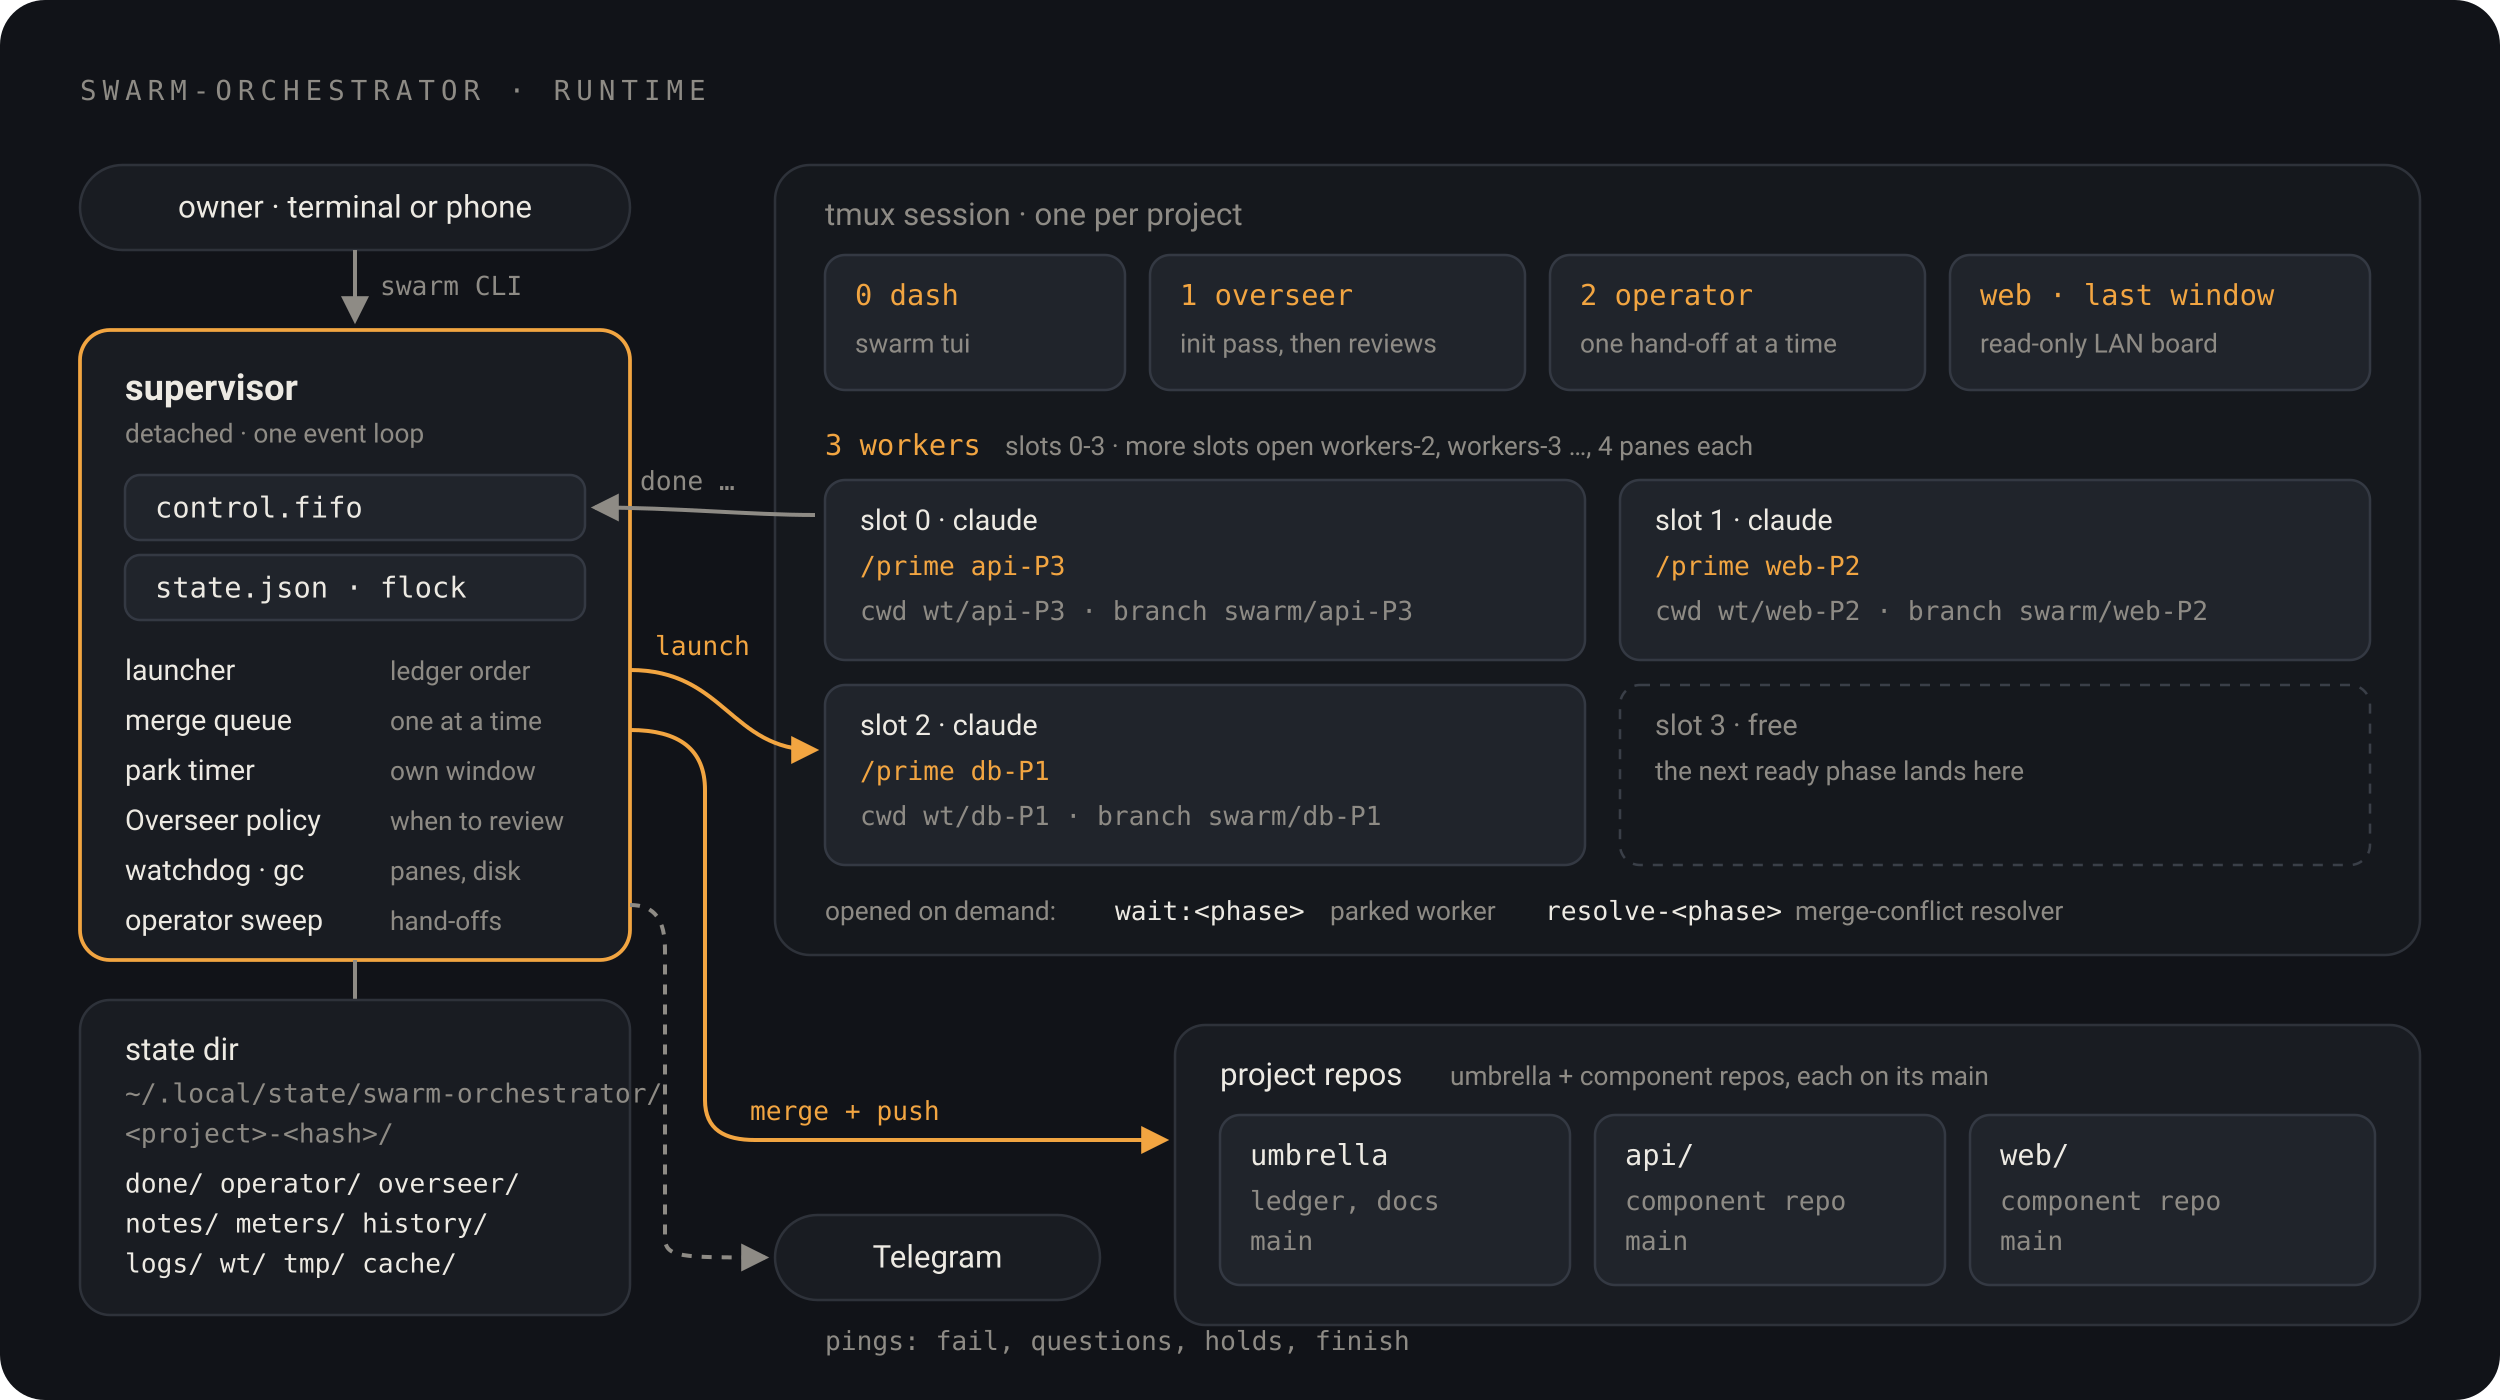
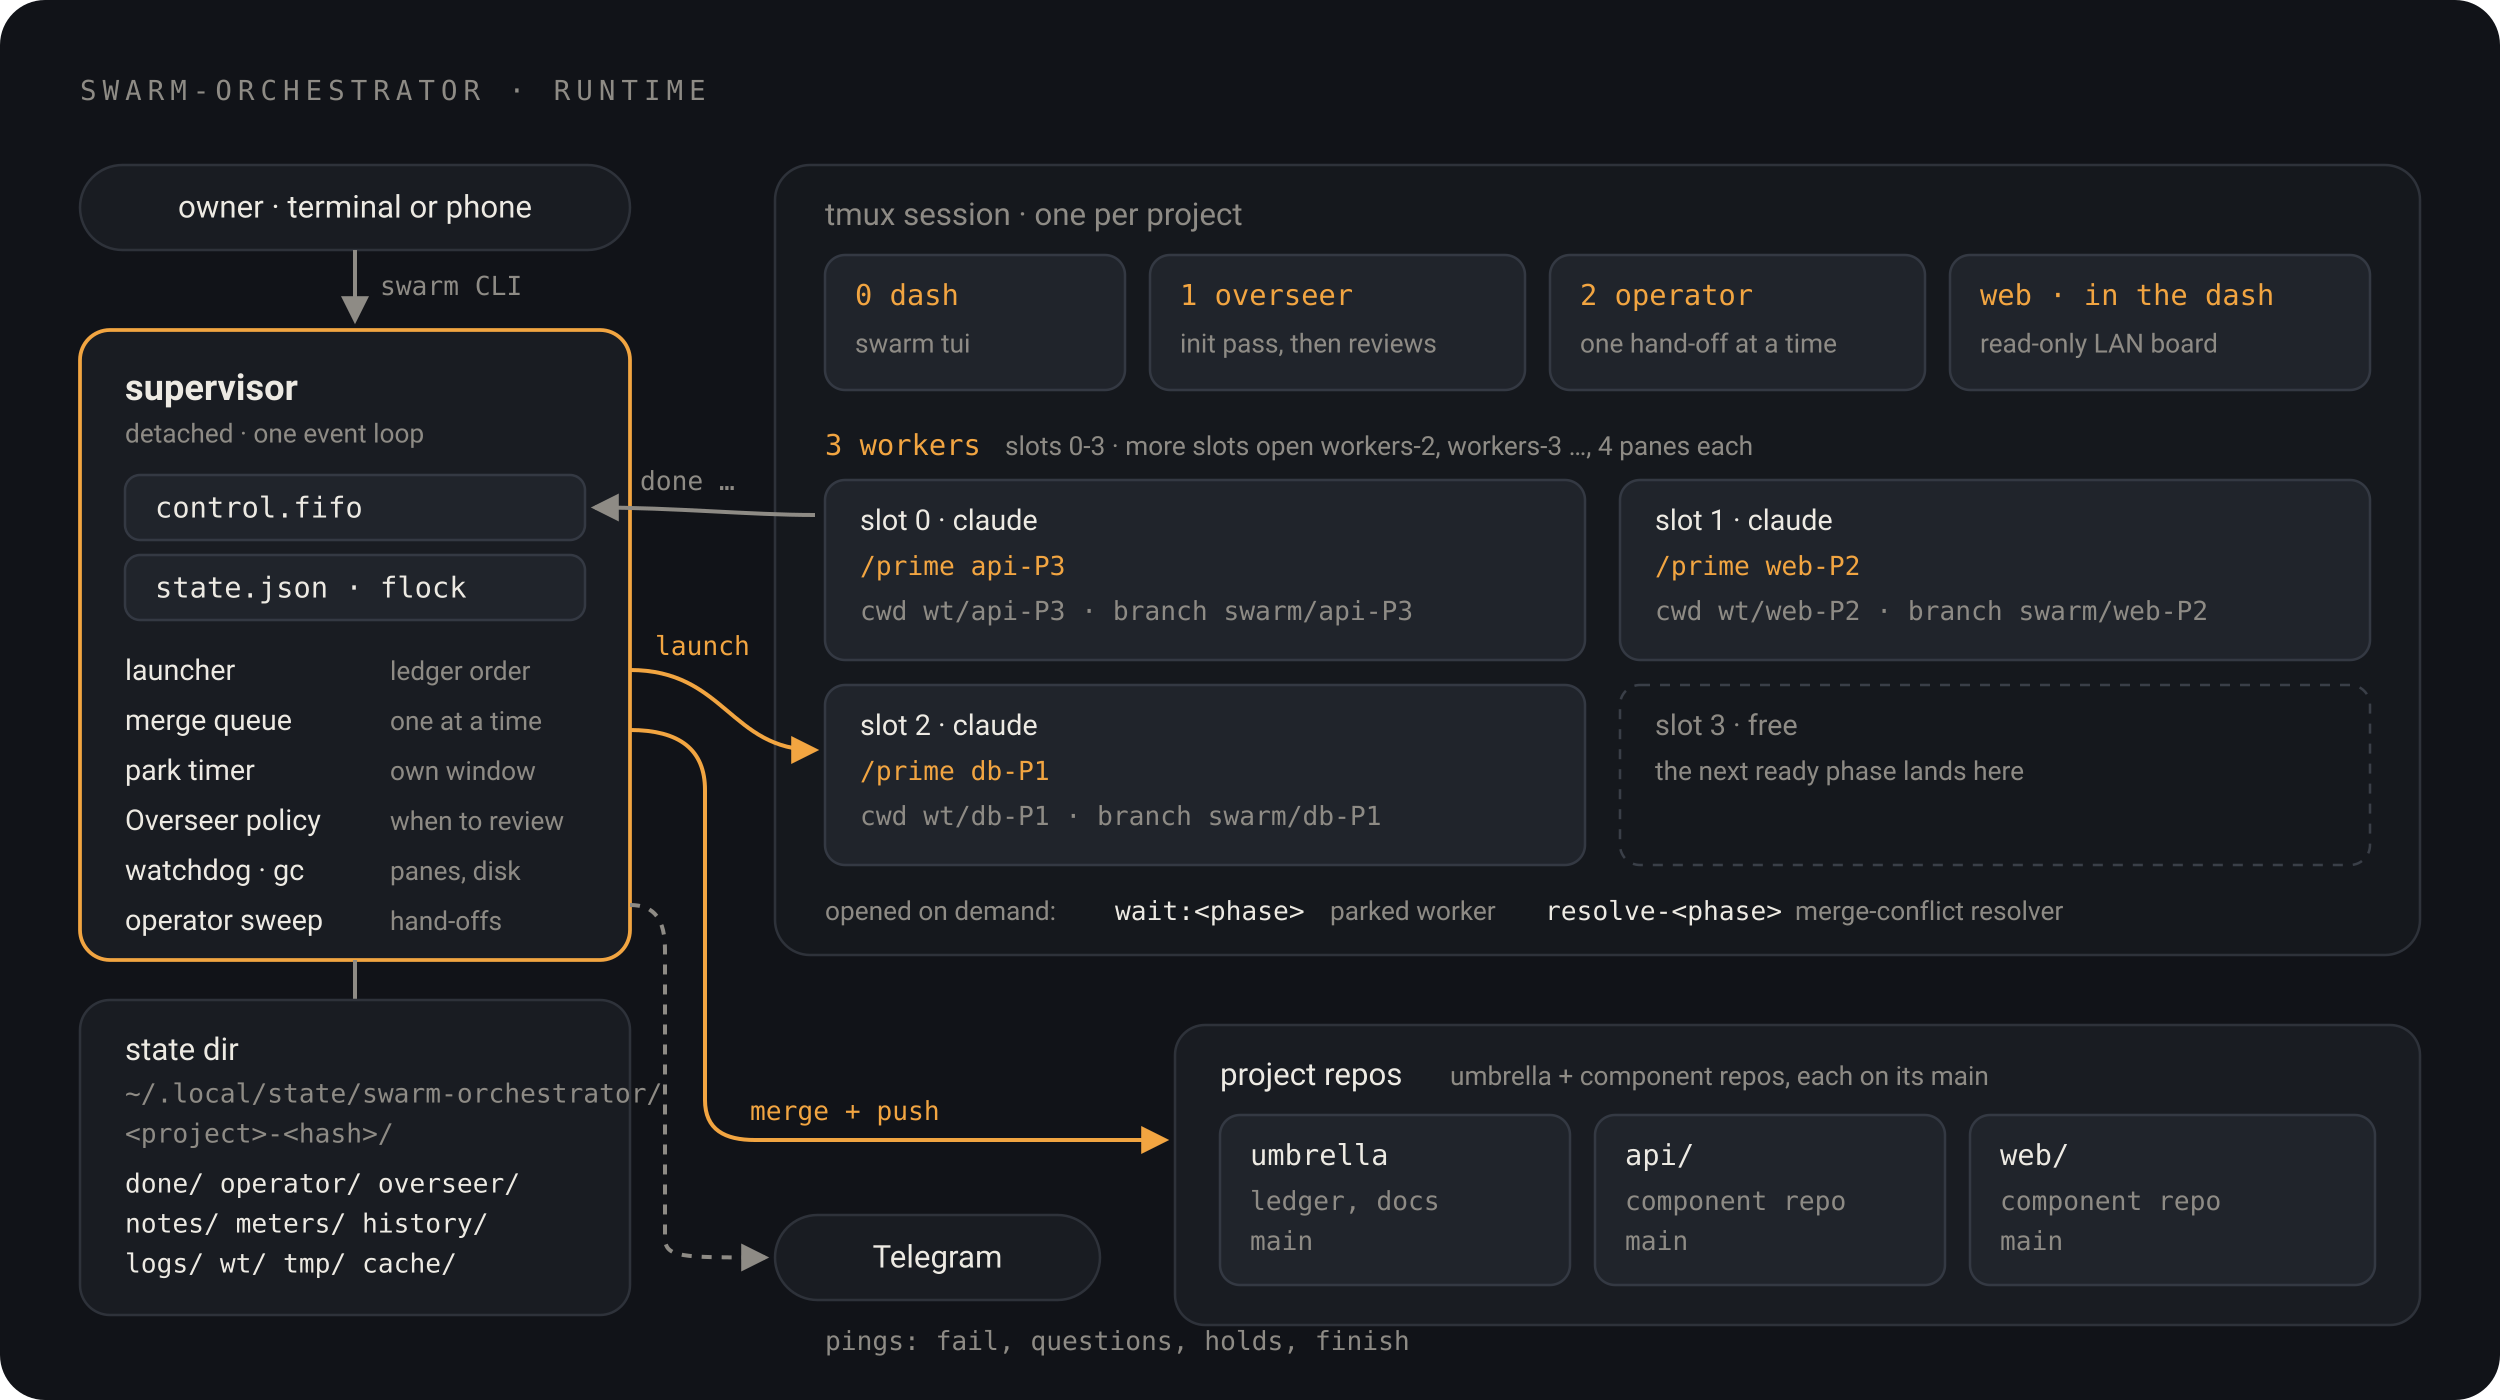
<svg xmlns="http://www.w3.org/2000/svg" viewBox="0 0 1000 560" width="1000" height="560" font-family="ui-sans-serif, system-ui, -apple-system, 'Segoe UI', Roboto, Helvetica, Arial, sans-serif" role="img" aria-label="swarm-orchestrator at runtime: a detached supervisor reads control.fifo and owns state.json; it opens Claude Code sessions in a tmux session (dashboard, overseer, operator, worker slots, web board), merges each finished phase's branch through a serialized queue into the project's repos, and pings the owner on Telegram">
  <defs>
    <marker id="amber" viewBox="0 0 10 10" refX="8.5" refY="5" markerWidth="7" markerHeight="7" orient="auto-start-reverse">
      <path d="M0 0L10 5L0 10z" fill="#F2A541" />
    </marker>
    <marker id="ink" viewBox="0 0 10 10" refX="8.5" refY="5" markerWidth="7" markerHeight="7" orient="auto-start-reverse">
      <path d="M0 0L10 5L0 10z" fill="#8E8B85" />
    </marker>
  </defs>
  <style>
    .m{font-family:ui-monospace, SFMono-Regular, Menlo, Consolas, 'DejaVu Sans Mono', monospace}
    .ink{fill:#EDEAE3}.mut{fill:#8E8B85}.amb{fill:#F2A541}
    .t10{font-size:10.5px}.t11{font-size:11.5px}.t12{font-size:12.5px}.t14{font-size:14.5px;font-weight:600}
    .eye{font-size:11px;letter-spacing:2.4px}
    .box{fill:#191C22;stroke:#2E323A;stroke-width:1}
    .card{fill:#20242B;stroke:#343943;stroke-width:1}
    .hot{fill:#191C22;stroke:#F2A541;stroke-width:1.5}
    .free{fill:none;stroke:#3A3F48;stroke-width:1;stroke-dasharray:4 4}
    .flow{fill:none;stroke-width:1.6}
  </style>
  <rect width="1000" height="560" rx="18" fill="#111318" />
  <text x="32" y="40" class="m eye mut">SWARM-ORCHESTRATOR · RUNTIME</text>
  <rect x="32" y="66" width="220" height="34" rx="17" class="box" />
  <text x="142" y="87" text-anchor="middle" class="ink t12">owner · terminal or phone</text>
  <path class="flow" d="M142,100 L142,128" stroke="#8E8B85" marker-end="url(#ink)" />
  <text x="152" y="118" class="m t10 mut">swarm CLI</text>
  <rect x="32" y="132" width="220" height="252" rx="12" class="hot" />
  <text x="50" y="160" class="ink t14">supervisor</text>
  <text x="50" y="177" class="t10 mut">detached · one event loop</text>
  <rect x="50" y="190" width="184" height="26" rx="6" class="card" />
  <text x="62" y="207" class="m t11 ink">control.fifo</text>
  <rect x="50" y="222" width="184" height="26" rx="6" class="card" />
  <text x="62" y="239" class="m t11 ink">state.json · flock</text>
  <text x="50" y="272" class="t11 ink">launcher</text>
  <text x="156" y="272" class="t10 mut">ledger order</text>
  <text x="50" y="292" class="t11 ink">merge queue</text>
  <text x="156" y="292" class="t10 mut">one at a time</text>
  <text x="50" y="312" class="t11 ink">park timer</text>
  <text x="156" y="312" class="t10 mut">own window</text>
  <text x="50" y="332" class="t11 ink">Overseer policy</text>
  <text x="156" y="332" class="t10 mut">when to review</text>
  <text x="50" y="352" class="t11 ink">watchdog · gc</text>
  <text x="156" y="352" class="t10 mut">panes, disk</text>
  <text x="50" y="372" class="t11 ink">operator sweep</text>
  <text x="156" y="372" class="t10 mut">hand-offs</text>
  <path class="flow" d="M142,384 L142,400" stroke="#8E8B85" />
  <rect x="32" y="400" width="220" height="126" rx="12" class="box" />
  <text x="50" y="424" class="t12 ink">state dir</text>
  <text x="50" y="441" class="m t10 mut">~/.local/state/swarm-orchestrator/</text>
  <text x="50" y="457" class="m t10 mut">  &lt;project&gt;-&lt;hash&gt;/</text>
  <text x="50" y="477" class="m t10 ink">done/  operator/  overseer/</text>
  <text x="50" y="493" class="m t10 ink">notes/ meters/  history/</text>
  <text x="50" y="509" class="m t10 ink">logs/  wt/  tmp/  cache/</text>
  <rect x="310" y="66" width="658" height="316" rx="14" fill="#15181D" stroke="#2E323A" />
  <text x="330" y="90" class="t12 mut">tmux session · one per project</text>
  <rect x="330" y="102" width="120" height="54" rx="8" class="card" />
  <text x="342" y="122" class="m t11 amb">0 dash</text>
  <text x="342" y="141" class="t10 mut">swarm tui</text>
  <rect x="460" y="102" width="150" height="54" rx="8" class="card" />
  <text x="472" y="122" class="m t11 amb">1 overseer</text>
  <text x="472" y="141" class="t10 mut">init pass, then reviews</text>
  <rect x="620" y="102" width="150" height="54" rx="8" class="card" />
  <text x="632" y="122" class="m t11 amb">2 operator</text>
  <text x="632" y="141" class="t10 mut">one hand-off at a time</text>
  <rect x="780" y="102" width="168" height="54" rx="8" class="card" />
-   <text x="792" y="122" class="m t11 amb">web · last window</text>
+   <text x="792" y="122" class="m t11 amb">web · in the dash</text>
  <text x="792" y="141" class="t10 mut">read-only LAN board</text>
  <text x="330" y="182" class="m t11 amb">3 workers</text>
  <text x="402" y="182" class="t10 mut">slots 0-3 · more slots open workers-2, workers-3 …, 4 panes each</text>
  <rect x="330" y="192" width="304" height="72" rx="8" class="card" />
  <text x="344" y="212" class="t11 ink">slot 0 · claude</text>
  <text x="344" y="230" class="m t10 amb">/prime api-P3</text>
  <text x="344" y="248" class="m t10 mut">cwd wt/api-P3 · branch swarm/api-P3</text>
  <rect x="648" y="192" width="300" height="72" rx="8" class="card" />
  <text x="662" y="212" class="t11 ink">slot 1 · claude</text>
  <text x="662" y="230" class="m t10 amb">/prime web-P2</text>
  <text x="662" y="248" class="m t10 mut">cwd wt/web-P2 · branch swarm/web-P2</text>
  <rect x="330" y="274" width="304" height="72" rx="8" class="card" />
  <text x="344" y="294" class="t11 ink">slot 2 · claude</text>
  <text x="344" y="312" class="m t10 amb">/prime db-P1</text>
  <text x="344" y="330" class="m t10 mut">cwd wt/db-P1 · branch swarm/db-P1</text>
  <rect x="648" y="274" width="300" height="72" rx="8" class="free" />
  <text x="662" y="294" class="t11 mut">slot 3 · free</text>
  <text x="662" y="312" class="t10 mut">the next ready phase lands here</text>
  <text x="330" y="368" class="t10 mut">opened on demand:</text>
  <text x="446" y="368" class="m t10 ink">wait:&lt;phase&gt;</text>
  <text x="532" y="368" class="t10 mut">parked worker</text>
  <text x="618" y="368" class="m t10 ink">resolve-&lt;phase&gt;</text>
  <text x="718" y="368" class="t10 mut">merge-conflict resolver</text>
  <path class="flow" d="M326,206 C300,206 270,203 238,203" stroke="#8E8B85" marker-end="url(#ink)" />
  <text x="256" y="196" class="m t10 mut">done …</text>
  <path class="flow" d="M252,268 C290,268 292,300 326,300" stroke="#F2A541" marker-end="url(#amber)" />
  <text x="262" y="262" class="m t10 amb">launch</text>
  <path class="flow" d="M252,292 C272,292 282,300 282,316 L282,440 C282,452 290,456 302,456 L466,456" stroke="#F2A541" marker-end="url(#amber)" />
  <text x="300" y="448" class="m t10 amb">merge + push</text>
  <path class="flow" d="M252,362 C262,362 266,368 266,380 L266,495 C266,503 272,503 306,503" stroke="#8E8B85" stroke-dasharray="4 4" marker-end="url(#ink)" />
  <rect x="310" y="486" width="130" height="34" rx="17" class="box" />
  <text x="375" y="507" text-anchor="middle" class="ink t12">Telegram</text>
  <text x="330" y="540" class="m t10 mut">pings: fail, questions, holds, finish</text>
  <rect x="470" y="410" width="498" height="120" rx="12" class="box" />
  <text x="488" y="434" class="t12 ink">project repos</text>
  <text x="580" y="434" class="t10 mut">umbrella + component repos, each on its main</text>
  <rect x="488" y="446" width="140" height="68" rx="8" class="card" />
  <text x="500" y="466" class="m t11 ink">umbrella</text>
  <text x="500" y="484" class="m t10 mut">ledger, docs</text>
  <text x="500" y="500" class="m t10 mut">main</text>
  <rect x="638" y="446" width="140" height="68" rx="8" class="card" />
  <text x="650" y="466" class="m t11 ink">api/</text>
  <text x="650" y="484" class="m t10 mut">component repo</text>
  <text x="650" y="500" class="m t10 mut">main</text>
  <rect x="788" y="446" width="162" height="68" rx="8" class="card" />
  <text x="800" y="466" class="m t11 ink">web/</text>
  <text x="800" y="484" class="m t10 mut">component repo</text>
  <text x="800" y="500" class="m t10 mut">main</text>
</svg>
